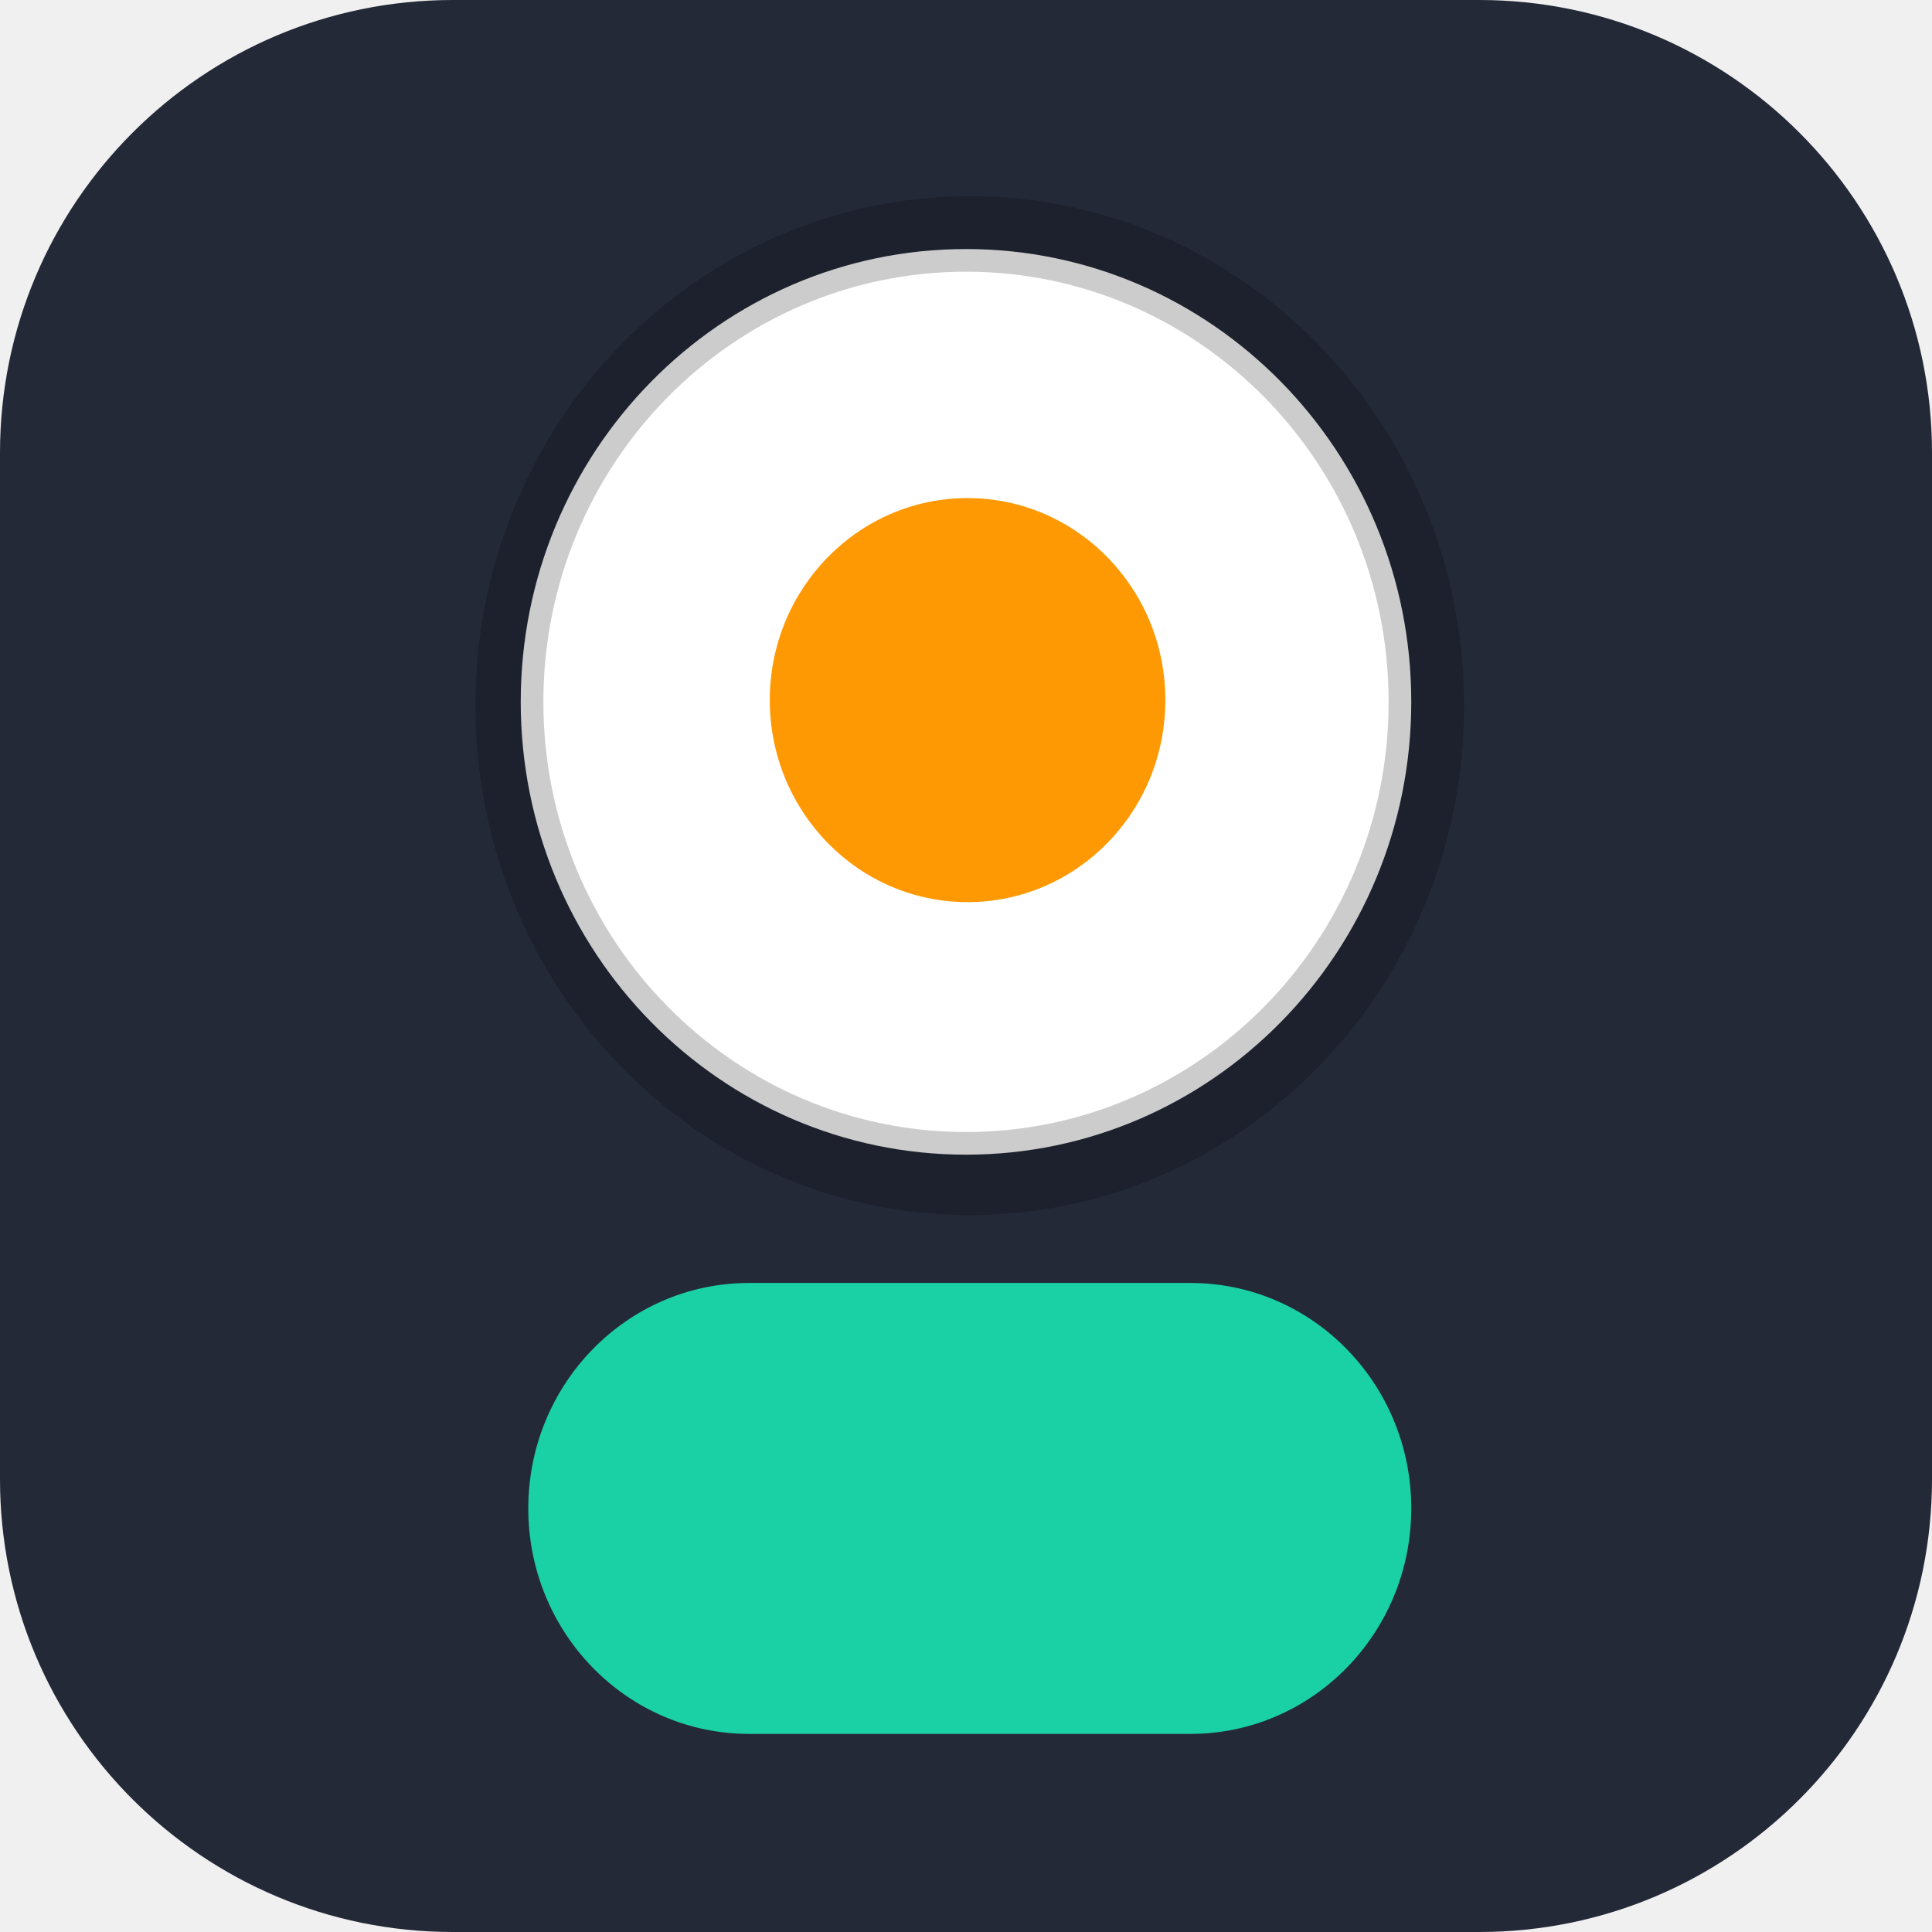
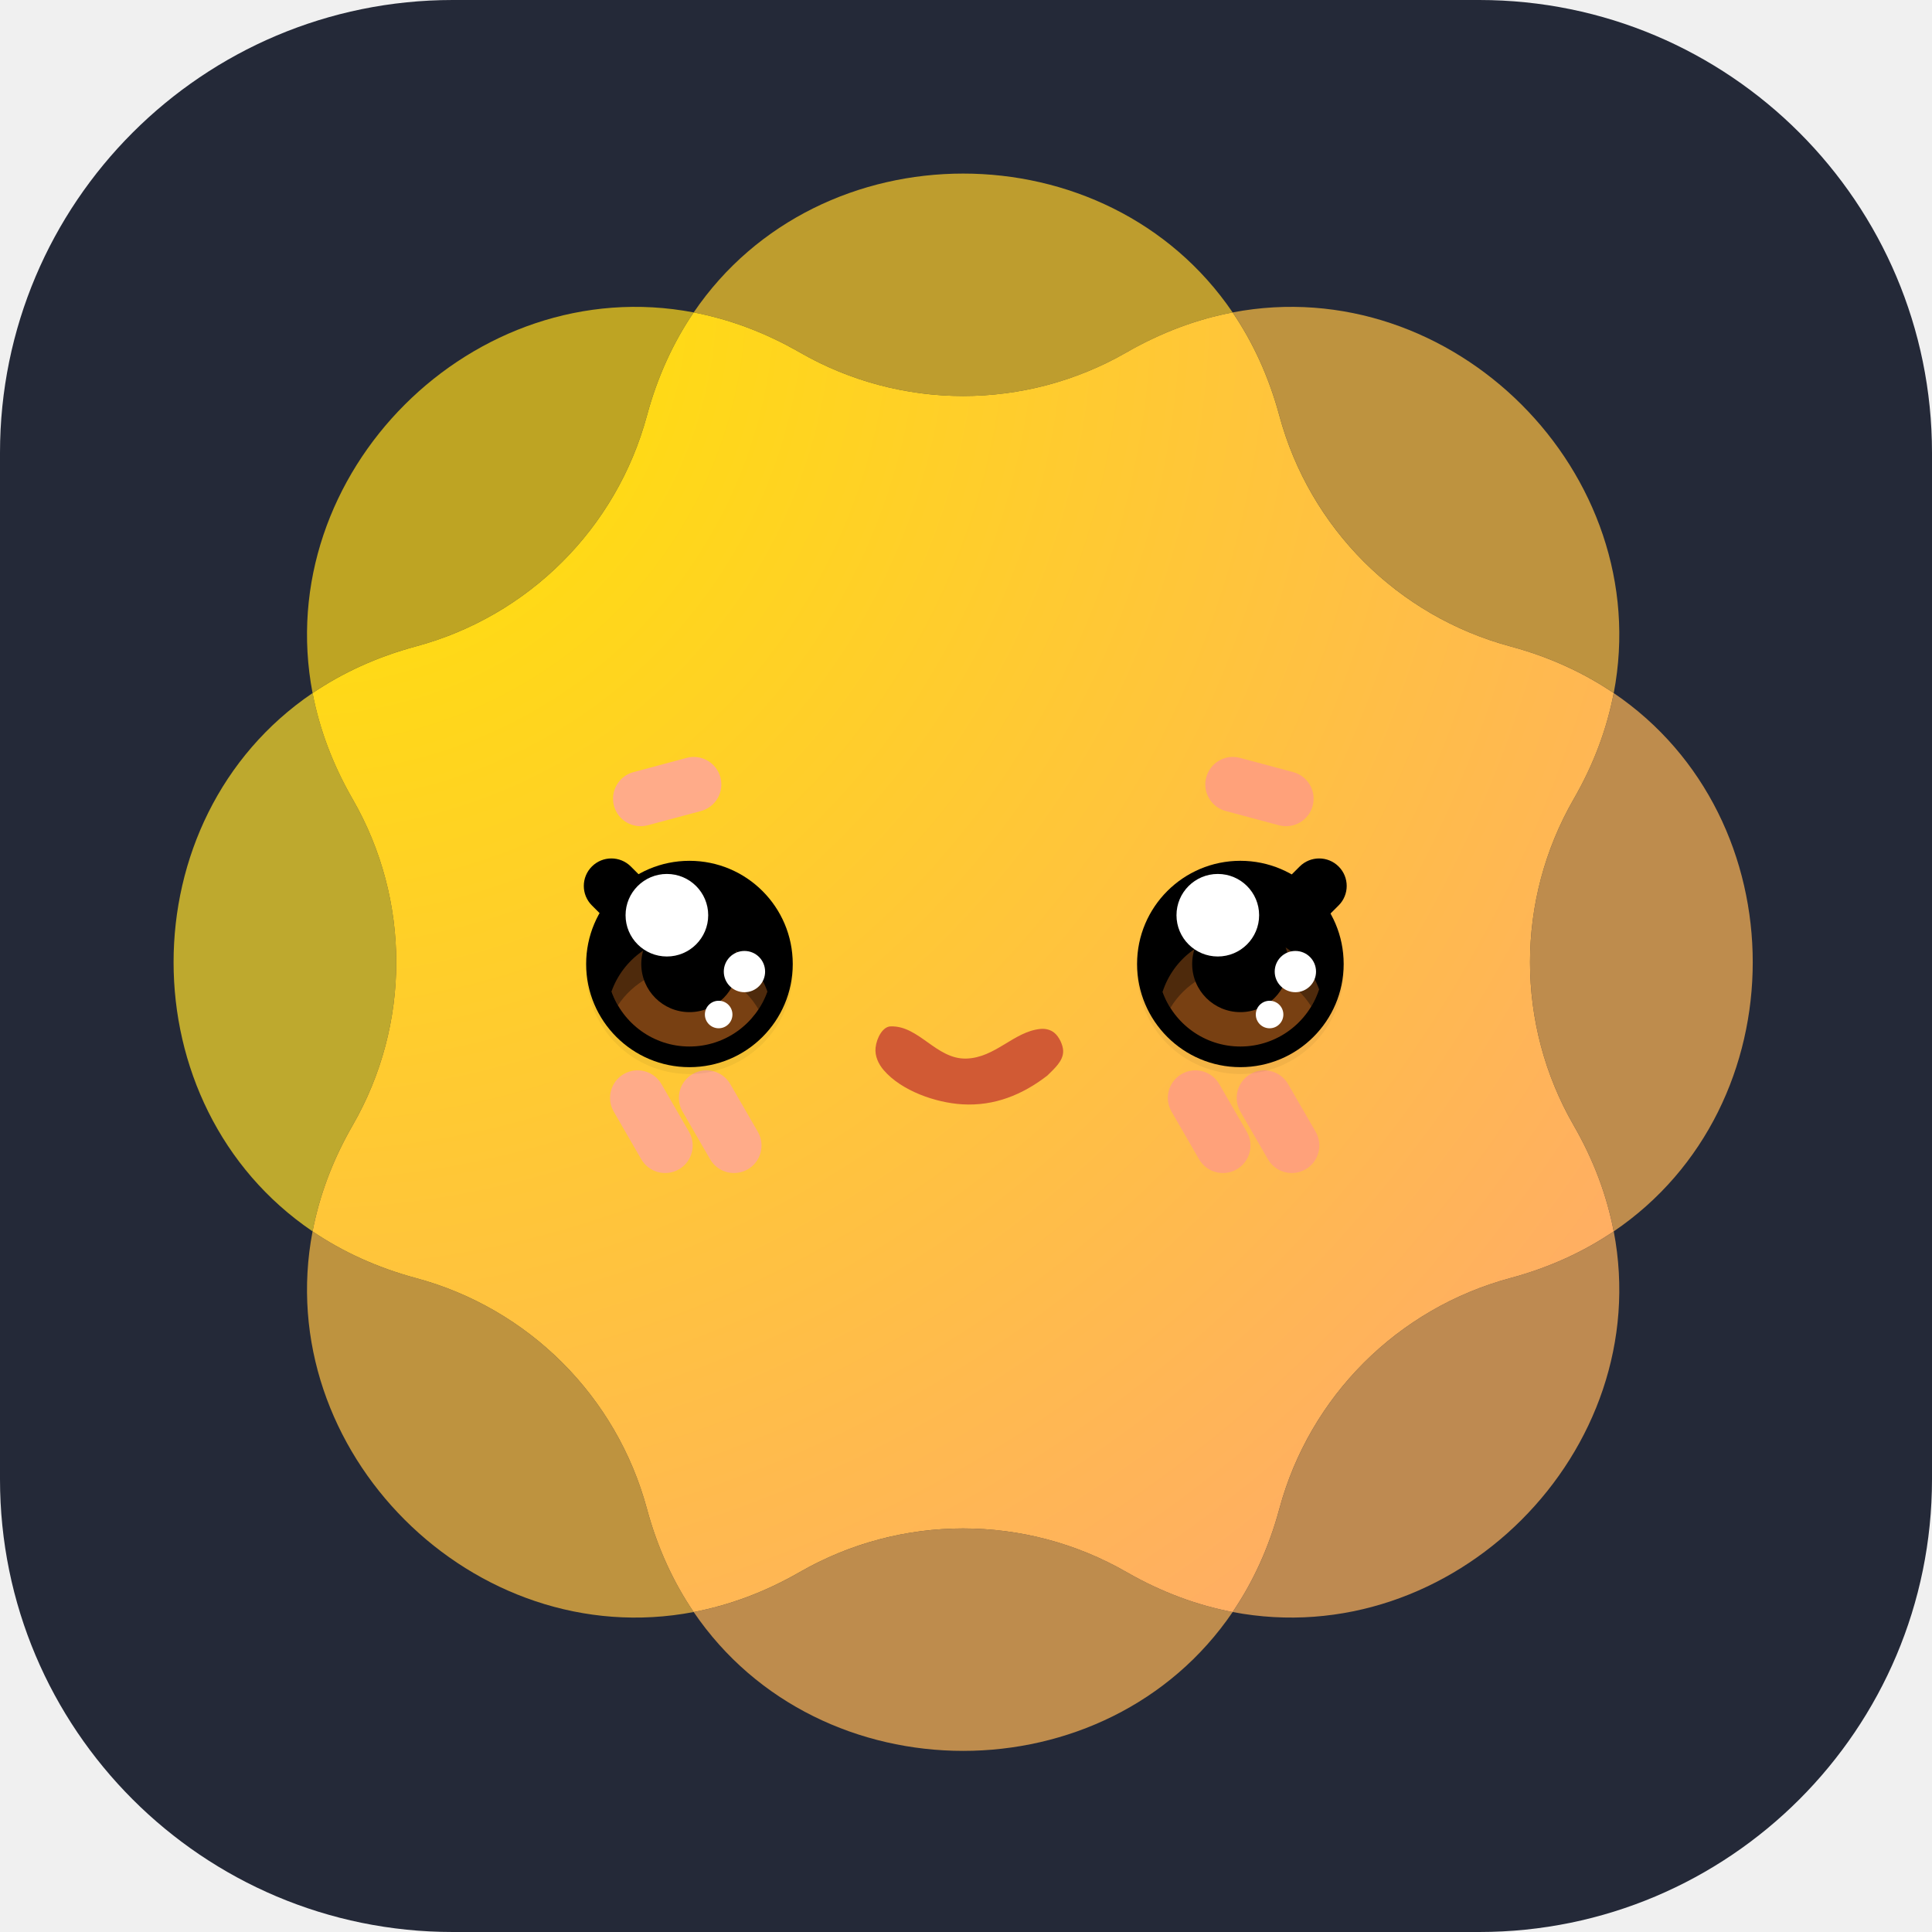
<svg xmlns="http://www.w3.org/2000/svg" width="256" height="256" viewBox="0 0 256 256" fill="none">
-   <path d="M196 0H60C26.863 0 0 26.863 0 60V196C0 229.137 26.863 256 60 256H196C229.137 256 256 229.137 256 196V60C256 26.863 229.137 0 196 0Z" fill="#242938" />
-   <path d="M157.75 170H99.25C83.096 170 70 183.375 70 199.875C70 216.375 83.096 229.75 99.25 229.75H157.75C173.904 229.75 187 216.375 187 199.875C187 183.375 173.904 170 157.75 170Z" fill="#1AD1A5" />
-   <path d="M128.5 161C164.674 161 194 130.78 194 93.5C194 56.221 164.674 26 128.5 26C92.326 26 63 56.221 63 93.5C63 130.78 92.326 161 128.5 161Z" fill="black" fill-opacity="0.2" />
-   <path d="M128 153C160.584 153 187 126.138 187 93C187 59.863 160.584 33 128 33C95.416 33 69 59.863 69 93C69 126.138 95.416 153 128 153Z" fill="#CCCCCC" />
-   <path d="M128 150C158.927 150 184 124.481 184 93C184 61.52 158.927 36 128 36C97.073 36 72 61.52 72 93C72 124.481 97.073 150 128 150Z" fill="white" />
-   <path d="M128.208 119.536C142.682 119.536 154.416 107.552 154.416 92.768C154.416 77.984 142.682 66 128.208 66C113.734 66 102 77.984 102 92.768C102 107.552 113.734 119.536 128.208 119.536Z" fill="#FF9903" />
+   <g clip-path="url(#clip0_307_621)">
+     <path d="M196 0H60C26.863 0 0 26.863 0 60V196C0 229.137 26.863 256 60 256H196C229.137 256 256 229.137 256 196V60C256 26.863 229.137 0 196 0Z" fill="#242938" />
+     <g opacity="0.7">
+       <path d="M91.915 41.397C89.244 45.325 87.122 49.883 85.723 55.07C81.703 69.985 70.039 81.635 55.107 85.651C49.914 87.047 45.351 89.167 41.417 91.835C35.843 62.71 62.756 35.829 91.915 41.397Z" fill="#FFD819" />
+       <path d="M41.42 91.834C42.313 96.498 44.039 101.22 46.722 105.875C54.438 119.261 54.438 135.737 46.722 149.123C44.039 153.778 42.313 158.499 41.42 163.164C16.86 146.507 16.86 108.491 41.42 91.834Z" fill="#FFE029" />
+       <path d="M91.915 213.602C89.244 209.674 87.122 205.116 85.723 199.929C81.703 185.014 70.039 173.364 55.107 169.348C49.914 167.952 45.351 165.832 41.417 163.164C35.843 192.289 62.756 219.17 91.915 213.602Z" fill="#FFC141" />
+       <path d="M163.332 213.603C158.662 212.711 153.935 210.987 149.274 208.307C135.872 200.601 119.377 200.601 105.976 208.307C101.315 210.987 96.588 212.712 91.918 213.603C108.594 238.134 146.655 238.134 163.332 213.603Z" fill="#FFB655" />
+       <path d="M213.829 163.164C209.896 165.832 205.333 167.951 200.14 169.348C185.208 173.363 173.544 185.014 169.523 199.929C168.125 205.115 166.003 209.673 163.332 213.601C192.49 219.169 219.403 192.288 213.829 163.164Z" fill="#FFB35B" />
+       <path d="M213.827 91.836C212.934 96.5 211.208 101.221 208.525 105.877C200.809 119.262 200.809 135.738 208.525 149.124C211.208 153.78 212.934 158.501 213.827 163.165C238.387 146.508 238.387 108.493 213.827 91.836Z" fill="#FFB656" />
+       <path d="M163.332 41.397C166.003 45.325 168.125 49.883 169.523 55.07C173.544 69.985 185.208 81.635 200.14 85.651C205.333 87.047 209.896 89.167 213.829 91.834C219.403 62.71 192.49 35.829 163.332 41.397Z" fill="#FFC042" />
+       <path d="M91.918 41.398C96.588 42.29 101.315 44.014 105.975 46.694C119.377 54.4 135.872 54.401 149.274 46.694C153.935 44.014 158.662 42.29 163.331 41.398C146.654 16.867 108.594 16.867 91.918 41.398Z" fill="#FFCE2A" />
+     </g>
+     <path d="M85.724 55.071C87.122 49.885 89.244 45.327 91.915 41.398C96.584 42.29 101.312 44.014 105.972 46.694C119.374 54.401 135.869 54.401 149.271 46.694C153.931 44.014 158.659 42.29 163.328 41.398C165.999 45.327 168.122 49.885 169.52 55.071C173.54 69.986 185.204 81.636 200.137 85.652C205.329 87.049 209.892 89.168 213.825 91.836C212.933 96.5 211.207 101.222 208.523 105.877C200.807 119.263 200.807 135.739 208.523 149.125C211.207 153.779 212.933 158.501 213.825 163.165C209.892 165.833 205.329 167.952 200.137 169.349C185.204 173.365 173.54 185.015 169.52 199.93C168.122 205.117 165.999 209.674 163.328 213.603C158.659 212.711 153.931 210.987 149.271 208.307C135.869 200.601 119.374 200.601 105.972 208.307C101.312 210.987 96.584 212.711 91.915 213.603C89.244 209.674 87.122 205.117 85.724 199.93C81.703 185.015 70.04 173.365 55.107 169.349C49.914 167.952 45.351 165.833 41.418 163.165C42.311 158.501 44.036 153.779 46.72 149.125C54.436 135.739 54.436 119.263 46.72 105.877C44.036 101.222 42.311 96.5 41.418 91.836C45.351 89.169 49.914 87.049 55.107 85.652C70.04 81.636 81.703 69.986 85.724 55.071Z" fill="url(#paint0_radial_307_621)" />
+     <path d="M174.33 149.964L170.68 143.649C169.673 141.906 167.44 141.308 165.694 142.315L165.694 142.315C163.949 143.322 163.351 145.551 164.358 147.295L168.008 153.61C169.016 155.353 171.249 155.951 172.994 154.944L172.994 154.944C174.74 153.937 175.338 151.708 174.33 149.964Z" fill="#FFA17A" />
+     <path d="M165.205 149.964L161.555 143.649C160.548 141.906 158.315 141.308 156.569 142.315L156.569 142.315C154.824 143.322 154.226 145.551 155.233 147.295L158.883 153.61C159.891 155.353 162.124 155.951 163.869 154.944L163.869 154.944C165.615 153.937 166.213 151.708 165.205 149.964Z" fill="#FFA17A" />
+     <path d="M100.416 149.964L96.766 143.649C95.758 141.906 93.526 141.308 91.78 142.315L91.78 142.315C90.035 143.322 89.436 145.551 90.444 147.295L94.094 153.61C95.102 155.353 97.335 155.951 99.08 154.944L99.08 154.944C100.826 153.937 101.424 151.708 100.416 149.964Z" fill="#FFAB89" />
+     <path d="M91.295 149.964L87.645 143.649C86.637 141.906 84.405 141.308 82.659 142.315L82.659 142.315C80.913 143.322 80.315 145.551 81.323 147.295L84.973 153.61C85.981 155.353 88.213 155.951 89.959 154.944L89.959 154.944C91.705 153.937 92.303 151.708 91.295 149.964Z" fill="#FFAB89" />
+     <path d="M171.354 102.309L164.303 100.422C162.356 99.901 160.354 101.055 159.833 103L159.833 103C159.311 104.945 160.466 106.944 162.414 107.465L169.465 109.352C171.412 109.873 173.413 108.719 173.935 106.774C174.457 104.829 173.301 102.83 171.354 102.309Z" fill="#FFA17A" />
+     <path d="M90.987 100.423L83.936 102.31C81.989 102.831 80.833 104.831 81.355 106.775L81.355 106.775C81.877 108.72 83.878 109.874 85.825 109.353L92.876 107.466C94.824 106.945 95.979 104.946 95.457 103.001C94.936 101.056 92.934 99.902 90.987 100.423Z" fill="#FFAB89" />
+     <path d="M118.035 136.002C121.759 135.881 124.076 140.372 128.022 140.267C131.886 140.165 134.319 136.706 137.832 136.341C138.51 136.271 139.196 136.423 139.725 136.868C140.334 137.378 140.844 138.435 140.874 139.229C140.924 140.592 139.657 141.63 138.778 142.518C135.473 145.072 131.748 146.582 127.508 146.328C123.982 146.117 119.449 144.544 117.09 141.794C116.395 140.983 115.897 139.914 116.018 138.823C116.166 137.492 117 136 118.035 136.002Z" fill="#D15A34" />
+     <path d="M88.751 119.972L83.589 114.816C82.163 113.392 79.852 113.392 78.427 114.816L78.427 114.816C77.001 116.24 77.001 118.548 78.427 119.972L83.589 125.128C85.014 126.552 87.325 126.552 88.751 125.128C90.176 123.704 90.176 121.396 88.751 119.972Z" fill="black" />
+     <path d="M105.043 127.734C105.043 120.183 98.915 114.062 91.356 114.062C83.796 114.062 77.668 120.183 77.668 127.734C77.668 135.284 83.796 141.405 91.356 141.405C98.915 141.405 105.043 135.284 105.043 127.734Z" fill="black" />
+     <path d="M105.043 128.644C105.043 121.094 98.915 114.973 91.356 114.973C83.796 114.973 77.668 121.094 77.668 128.644C77.668 136.195 83.796 142.315 91.356 142.315C98.915 142.315 105.043 136.195 105.043 128.644Z" fill="black" fill-opacity="0.05" />
+     <path d="M81.027 131.377C82.531 127.129 86.586 124.086 91.354 124.086C96.122 124.086 100.178 127.13 101.681 131.378C100.178 135.625 96.121 138.668 91.354 138.668C86.586 138.668 82.53 135.625 81.027 131.377Z" fill="#784012" />
+     <path d="M100.504 133.752C101.646 132.026 102.31 129.956 102.31 127.732C102.31 121.692 97.407 116.795 91.36 116.795C85.312 116.795 80.41 121.692 80.41 127.732C80.41 129.726 80.944 131.596 81.878 133.206C83.837 130.243 87.201 128.288 91.021 128.288C95.072 128.288 98.61 130.486 100.504 133.752Z" fill="black" fill-opacity="0.35" />
+     <path d="M97.748 127.733C97.748 124.21 94.888 121.354 91.36 121.354C87.832 121.354 84.973 124.21 84.973 127.733C84.973 131.257 87.832 134.113 91.36 134.113C94.888 134.113 97.748 131.257 97.748 127.733Z" fill="black" />
+     <path d="M88.366 126.74C91.389 126.74 93.841 124.291 93.841 121.271C93.841 118.251 91.389 115.803 88.366 115.803C85.342 115.803 82.891 118.251 82.891 121.271C82.891 124.291 85.342 126.74 88.366 126.74Z" fill="white" />
+     <path d="M98.644 131.474C100.156 131.474 101.381 130.25 101.381 128.74C101.381 127.23 100.156 126.006 98.644 126.006C97.132 126.006 95.906 127.23 95.906 128.74C95.906 130.25 97.132 131.474 98.644 131.474Z" fill="white" />
+     <path d="M95.227 136.251C96.235 136.251 97.052 135.435 97.052 134.428C97.052 133.422 96.235 132.605 95.227 132.605C94.219 132.605 93.402 133.422 93.402 134.428C93.402 135.435 94.219 136.251 95.227 136.251Z" fill="white" />
+     <path d="M172.214 125.128L177.376 119.972C178.802 118.549 178.802 116.24 177.376 114.817L177.376 114.817C175.951 113.393 173.64 113.393 172.214 114.817L167.052 119.972C165.627 121.396 165.627 123.704 167.052 125.128C168.478 126.552 170.789 126.552 172.214 125.128Z" fill="black" />
+     <path d="M178.043 128.644C178.043 121.094 171.915 114.973 164.355 114.973C156.796 114.973 150.668 121.094 150.668 128.644C150.668 136.195 156.796 142.315 164.355 142.315C171.915 142.315 178.043 136.195 178.043 128.644Z" fill="black" fill-opacity="0.05" />
+     <path d="M178.043 127.732C178.043 120.181 171.915 114.061 164.355 114.061C156.796 114.061 150.668 120.181 150.668 127.732C150.668 135.282 156.796 141.403 164.355 141.403C171.915 141.403 178.043 135.282 178.043 127.732Z" fill="black" />
+     <path d="M154.047 131.427C155.463 127.024 159.596 123.838 164.474 123.838C169.224 123.838 173.266 126.858 174.784 131.08C173.368 135.482 169.234 138.669 164.356 138.669C159.607 138.669 155.564 135.649 154.047 131.427Z" fill="#784012" />
+     <path d="M173.747 133.359C174.737 131.715 175.306 129.79 175.306 127.732C175.306 121.692 170.404 116.795 164.356 116.795C158.309 116.795 153.406 121.692 153.406 127.732C153.406 129.87 154.021 131.865 155.082 133.55C156.997 130.368 160.486 128.24 164.474 128.24C168.381 128.24 171.81 130.284 173.747 133.359Z" fill="black" fill-opacity="0.35" />
+     <path d="M170.744 127.733C170.744 124.21 167.884 121.354 164.356 121.354C160.829 121.354 157.969 124.21 157.969 127.733C157.969 131.257 160.829 134.113 164.356 134.113C167.884 134.113 170.744 131.257 170.744 127.733Z" fill="black" />
+     <path d="M161.366 126.74C164.389 126.74 166.841 124.291 166.841 121.271C166.841 118.251 164.389 115.803 161.366 115.803C158.342 115.803 155.891 118.251 155.891 121.271C155.891 124.291 158.342 126.74 161.366 126.74Z" fill="white" />
+     <path d="M171.644 131.474C173.156 131.474 174.381 130.25 174.381 128.74C174.381 127.23 173.156 126.006 171.644 126.006C170.132 126.006 168.906 127.23 168.906 128.74C168.906 130.25 170.132 131.474 171.644 131.474Z" fill="white" />
+     <path d="M168.227 136.253C169.235 136.253 170.052 135.437 170.052 134.43C170.052 133.424 169.235 132.607 168.227 132.607C167.219 132.607 166.402 133.424 166.402 134.43C166.402 135.437 167.219 136.253 168.227 136.253Z" fill="white" />
+   </g>
+   <defs>
+     <radialGradient id="paint0_radial_307_621" cx="0" cy="0" r="1" gradientUnits="userSpaceOnUse" gradientTransform="translate(41.3413 41.3224) rotate(44.9662) scale(243.755 243.755)">
+       <stop stop-color="#FFE600" />
+       <stop offset="1" stop-color="#FFA573" />
+     </radialGradient>
+   </defs>
</svg>
